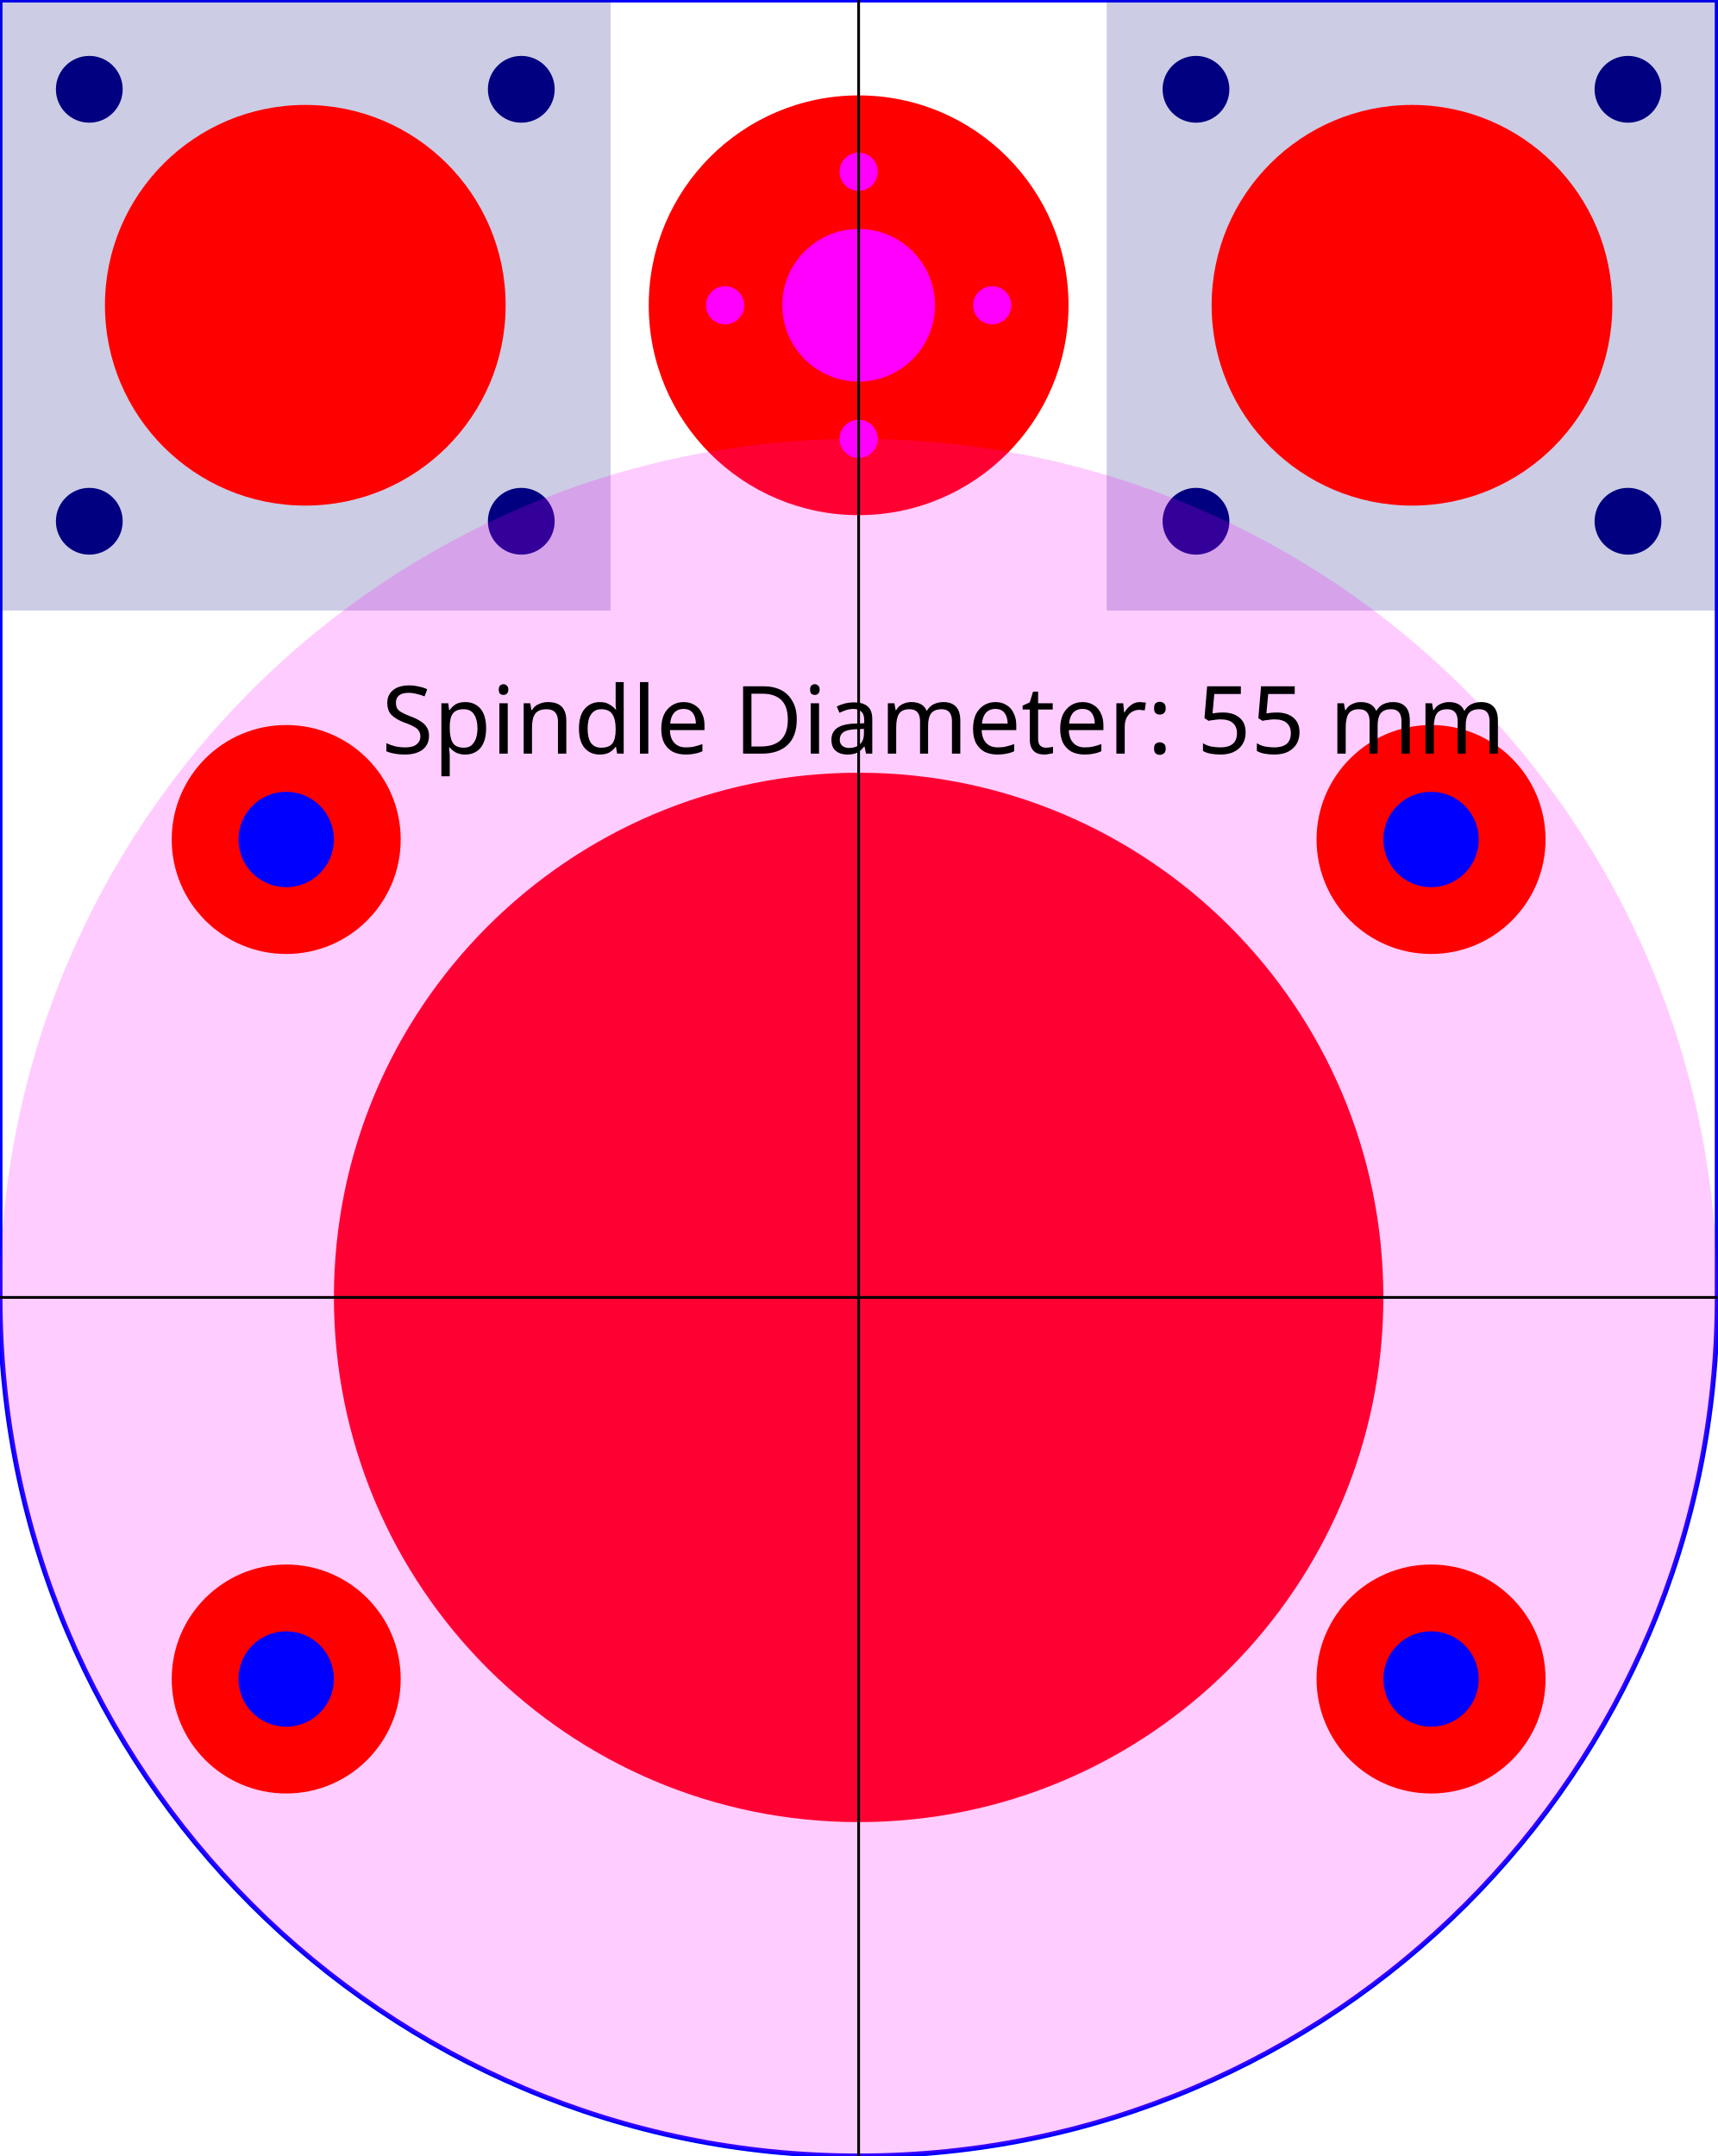
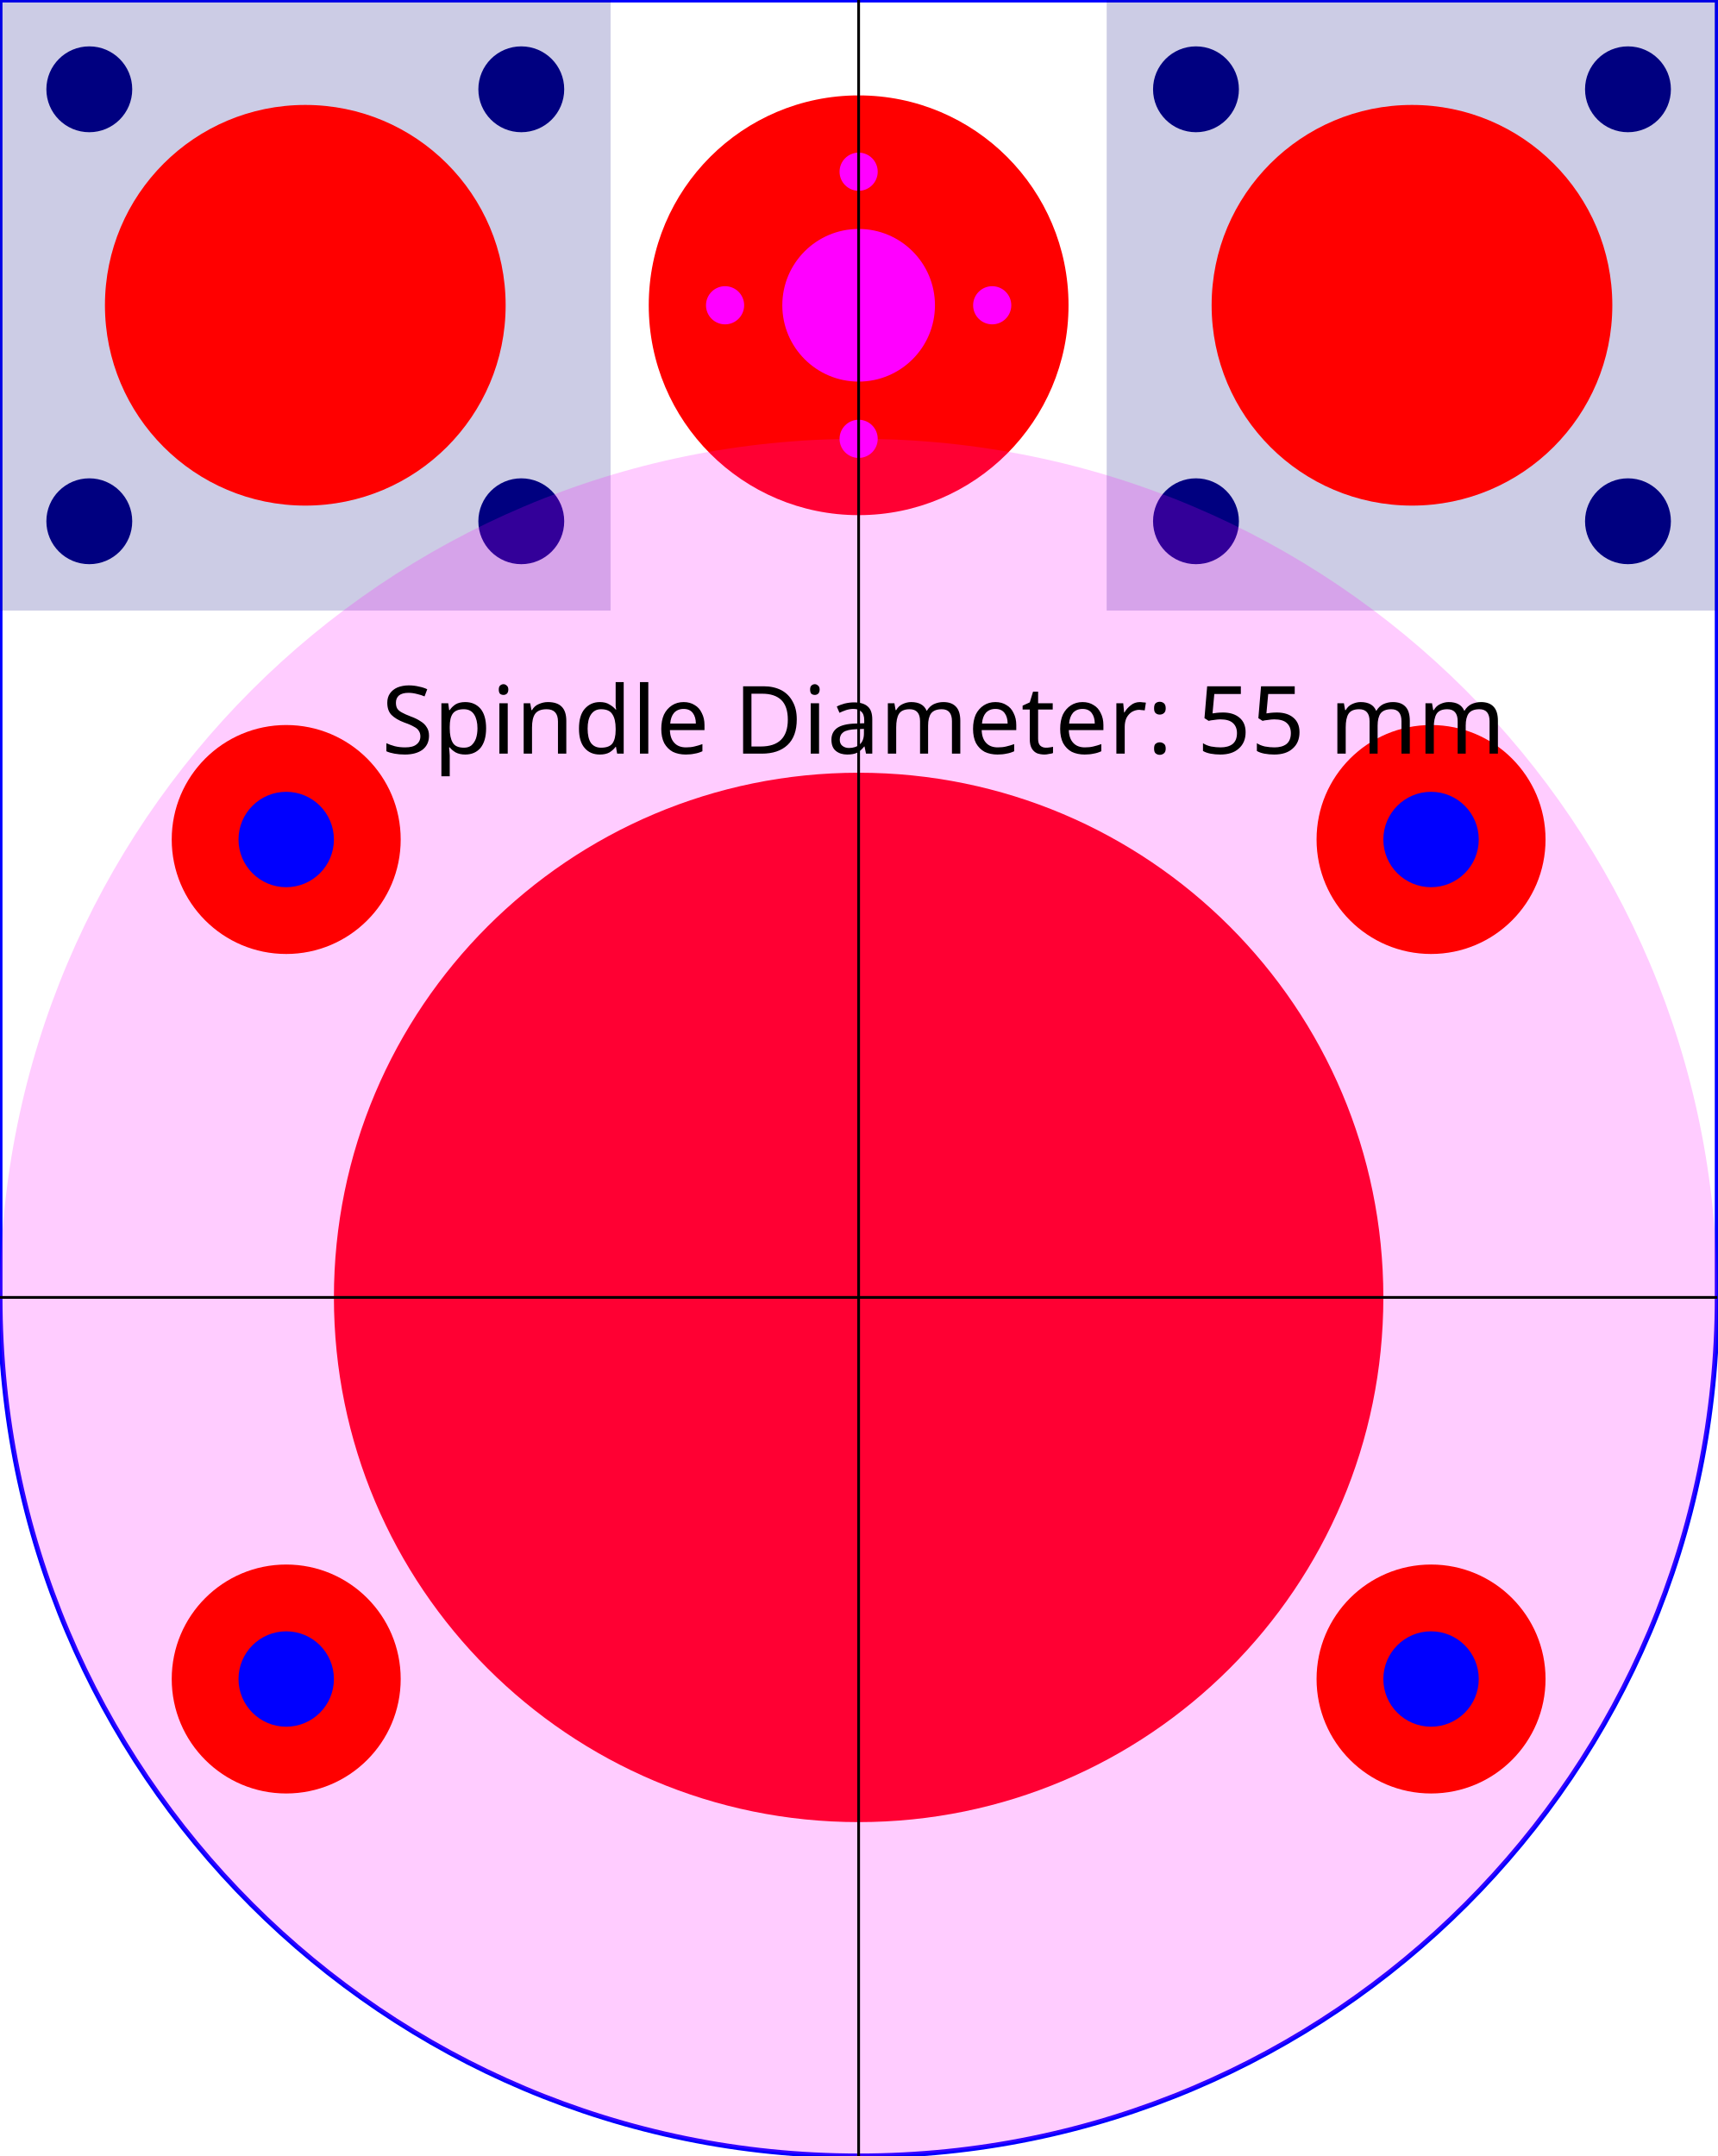
<svg xmlns="http://www.w3.org/2000/svg" width="90mm" height="113mm" viewBox="0 0 90 113" version="1.1" id="spindle-D55">
  <defs id="defs">
    <circle id="z_screw_central_hole" style="font-variation-settings:normal;vector-effect:none;fill:#ff0000;fill-opacity:1;fill-rule:evenodd;stroke-width:0.353;stroke-linecap:butt;stroke-linejoin:miter;stroke-miterlimit:4;stroke-dasharray:none;stroke-dashoffset:0;stroke-opacity:1;stop-color:#000000" cx="0" cy="0" r="11" />
    <circle id="z_screw_backlash_item_hole" style="font-variation-settings:normal;vector-effect:none;fill:#ff00ff;fill-opacity:1;fill-rule:evenodd;stroke-width:0.353;stroke-linecap:butt;stroke-linejoin:miter;stroke-miterlimit:4;stroke-dasharray:none;stroke-dashoffset:0;stroke-opacity:1;stop-color:#000000" cx="0" cy="0" r="4" />
    <circle id="z_screw_backlash_item_screw_2.0mm" style="font-variation-settings:normal;opacity:1;vector-effect:none;fill:#ff00ff;fill-opacity:1;fill-rule:evenodd;stroke-width:0.16;stroke-linecap:butt;stroke-linejoin:miter;stroke-miterlimit:4;stroke-dasharray:none;stroke-dashoffset:0;stroke-opacity:1;stop-color:#000000;stop-opacity:1" cx="0" cy="0" r="1.0" />
    <rect id="bearing_base" style="fill:#000080;fill-opacity:0.2;stroke:#f70000;stroke-width:0" width="32" height="32" x="0" y="0" />
    <circle id="bearing_cylinder" style="font-variation-settings:normal;opacity:1;vector-effect:none;fill:#ff0000;fill-opacity:1;fill-rule:evenodd;stroke-width:0.388;stroke-linecap:butt;stroke-linejoin:miter;stroke-miterlimit:4;stroke-dasharray:none;stroke-dashoffset:0;stroke-opacity:1;stop-color:#000000;stop-opacity:1" cx="0" cy="0" r="10.5" />
-     <circle id="bearing_screw_3.5mm" style="font-variation-settings:normal;opacity:1;vector-effect:none;fill:#000080;fill-opacity:1;fill-rule:evenodd;stroke-width:0.16;stroke-linecap:butt;stroke-linejoin:miter;stroke-miterlimit:4;stroke-dasharray:none;stroke-dashoffset:0;stroke-opacity:1;stop-color:#000000;stop-opacity:1" cx="0" cy="0" r="1.75" />
+     <circle id="bearing_screw_4.5mm" style="font-variation-settings:normal;opacity:1;vector-effect:none;fill:#000080;fill-opacity:1;fill-rule:evenodd;stroke-width:0.16;stroke-linecap:butt;stroke-linejoin:miter;stroke-miterlimit:4;stroke-dasharray:none;stroke-dashoffset:0;stroke-opacity:1;stop-color:#000000;stop-opacity:1" cx="0" cy="0" r="2.25" />
    <circle id="spacer" style="font-variation-settings:normal;vector-effect:none;fill:#ff0000;fill-opacity:1;fill-rule:evenodd;stroke-width:0.212;stroke-linecap:butt;stroke-linejoin:miter;stroke-miterlimit:4;stroke-dasharray:none;stroke-dashoffset:0;stroke-opacity:1;stop-color:#000000" cx="0" cy="0" r="6" />
    <circle id="spacer_screw_5.0mm" style="font-variation-settings:normal;vector-effect:none;fill:#0000ff;fill-opacity:1;fill-rule:evenodd;stroke-width:0.314;stroke-linecap:butt;stroke-linejoin:miter;stroke-miterlimit:4;stroke-dasharray:none;stroke-dashoffset:0;stroke-opacity:1;stop-color:#000000" cx="0" cy="0" r="2.5" />
  </defs>
  <g id="layer1">
    <path id="contour" style="fill:none;stroke:#0000ff;stroke-width:0.261px;stroke-linecap:butt;stroke-linejoin:miter;stroke-opacity:1" d="M 0.0,0.0 h 90 v 68 a 45,45 0 0 1 -90,0 z" />
    <use href="#z_screw_central_hole" x="45" y="16" id="screw_central_hole" />
    <use href="#z_screw_backlash_item_hole" x="45" y="16" id="screw_backlash_item_hole" />
    <use href="#z_screw_backlash_item_screw_2.0mm" x="45" y="9" id="z_screw_backlash_item_screw_2.0mm_1" />
    <use href="#z_screw_backlash_item_screw_2.0mm" x="45" y="23" id="z_screw_backlash_item_screw_2.0mm_2" />
    <use href="#z_screw_backlash_item_screw_2.0mm" x="38" y="16" id="z_screw_backlash_item_screw_2.0mm_3" />
    <use href="#z_screw_backlash_item_screw_2.0mm" x="52" y="16" id="z_screw_backlash_item_screw_2.0mm_4" />
    <use href="#bearing_base" x="0" y="0" id="bearing_base_left" />
    <use href="#bearing_cylinder" x="16" y="16" id="bearing_cylinder_left" />
    <use href="#bearing_base" x="58" y="0" id="bearing_base_right" />
    <use href="#bearing_cylinder" x="74" y="16" id="bearing_cylinder_right" />
-     <use href="#bearing_screw_3.5mm" x="4.680" y="4.680" id="bearing_screw_3.5mm_use28" />
-     <use href="#bearing_screw_3.5mm" x="27.32" y="4.680" id="bearing_screw_3.5mm_use30" />
-     <use href="#bearing_screw_3.5mm" x="4.680" y="27.32" id="bearing_screw_3.5mm_use36" />
-     <use href="#bearing_screw_3.5mm" x="27.32" y="27.32" id="bearing_screw_3.5mm_use38" />
-     <use href="#bearing_screw_3.5mm" x="62.68" y="4.680" id="bearing_screw_3.5mm_use32" />
-     <use href="#bearing_screw_3.5mm" x="85.32" y="4.680" id="bearing_screw_3.5mm_use34" />
-     <use href="#bearing_screw_3.5mm" x="62.68" y="27.32" id="bearing_screw_3.5mm_use40" />
-     <use href="#bearing_screw_3.5mm" x="85.32" y="27.32" id="bearing_screw_3.5mm_use42" />
+     <use href="#bearing_screw_4.5mm" x="4.680" y="4.680" id="bearing_screw_4.5mm_use28" />
+     <use href="#bearing_screw_4.5mm" x="27.32" y="4.680" id="bearing_screw_4.5mm_use30" />
+     <use href="#bearing_screw_4.5mm" x="4.680" y="27.32" id="bearing_screw_4.5mm_use36" />
+     <use href="#bearing_screw_4.5mm" x="27.32" y="27.32" id="bearing_screw_4.5mm_use38" />
+     <use href="#bearing_screw_4.5mm" x="62.68" y="4.680" id="bearing_screw_4.5mm_use32" />
+     <use href="#bearing_screw_4.5mm" x="85.32" y="4.680" id="bearing_screw_4.5mm_use34" />
+     <use href="#bearing_screw_4.5mm" x="62.68" y="27.32" id="bearing_screw_4.5mm_use40" />
+     <use href="#bearing_screw_4.5mm" x="85.32" y="27.32" id="bearing_screw_4.5mm_use42" />
    <circle id="spindle-hole" style="font-variation-settings:normal;vector-effect:none;fill:#ff0000;fill-opacity:1;fill-rule:evenodd;stroke-width:0.97;stroke-linecap:butt;stroke-linejoin:miter;stroke-miterlimit:4;stroke-dasharray:none;stroke-dashoffset:0;stroke-opacity:1;stop-color:#000000" cx="45" cy="68" r="27.5" />
    <circle id="large_circle_indicator" style="font-variation-settings:normal;vector-effect:none;fill:#ff00ff;fill-opacity:0.2;fill-rule:evenodd;stroke-width:0.97;stroke-linecap:butt;stroke-linejoin:miter;stroke-miterlimit:4;stroke-dasharray:none;stroke-dashoffset:0;stroke-opacity:1;stop-color:#000000" cx="45" cy="68" r="45" />
    <use href="#spacer" transform="translate(15 44)" id="spacer_NW" />
    <use href="#spacer" transform="translate(75 44)" id="spacer_NE" />
    <use href="#spacer" transform="translate(15 88)" id="spacer_SW" />
    <use href="#spacer" transform="translate(75 88)" id="spacer_SE" />
    <use href="#spacer_screw_5.0mm" transform="translate(15 44)" id="spacer_screw_5.0mm_NW" />
    <use href="#spacer_screw_5.0mm" transform="translate(75 44)" id="spacer_screw_5.0mm_NE" />
    <use href="#spacer_screw_5.0mm" transform="translate(15 88)" id="spacer_screw_5.0mm_SW" />
    <use href="#spacer_screw_5.0mm" transform="translate(75 88)" id="spacer_screw_5.0mm_SE" />
-     <text id="legend" xml:space="preserve" style="font-style:normal;font-weight:normal;font-size:4.939px;line-height:1.25;font-family:sans-serif;fill:#000000;fill-opacity:1;stroke:none;stroke-width:0.265" x="20" y="39.5">
-       <tspan id="tspan918" style="font-size:4.939px;stroke-width:0.265" x="20" y="39.5">Spindle Diameter: 55 mm
-          </tspan>
-     </text>
+     <text id="legend" xml:space="preserve" style="font-style:normal;font-weight:normal;font-size:4.939px;line-height:1.25;font-family:sans-serif;fill:#000000;fill-opacity:1;stroke:none;stroke-width:0.265" x="20" y="39.5">Spindle Diameter: 55 mm</text>
    <path id="horizontal_line" style="fill:none;stroke:#000000;stroke-width:0.144px;stroke-linecap:butt;stroke-linejoin:miter;stroke-opacity:1" d="M 0,68 90,68" />
    <path id="vertical_line" style="fill:none;stroke:#000000;stroke-width:0.144px;stroke-linecap:butt;stroke-linejoin:miter;stroke-opacity:1" d="M 45,0  45,113" />
  </g>
</svg>
